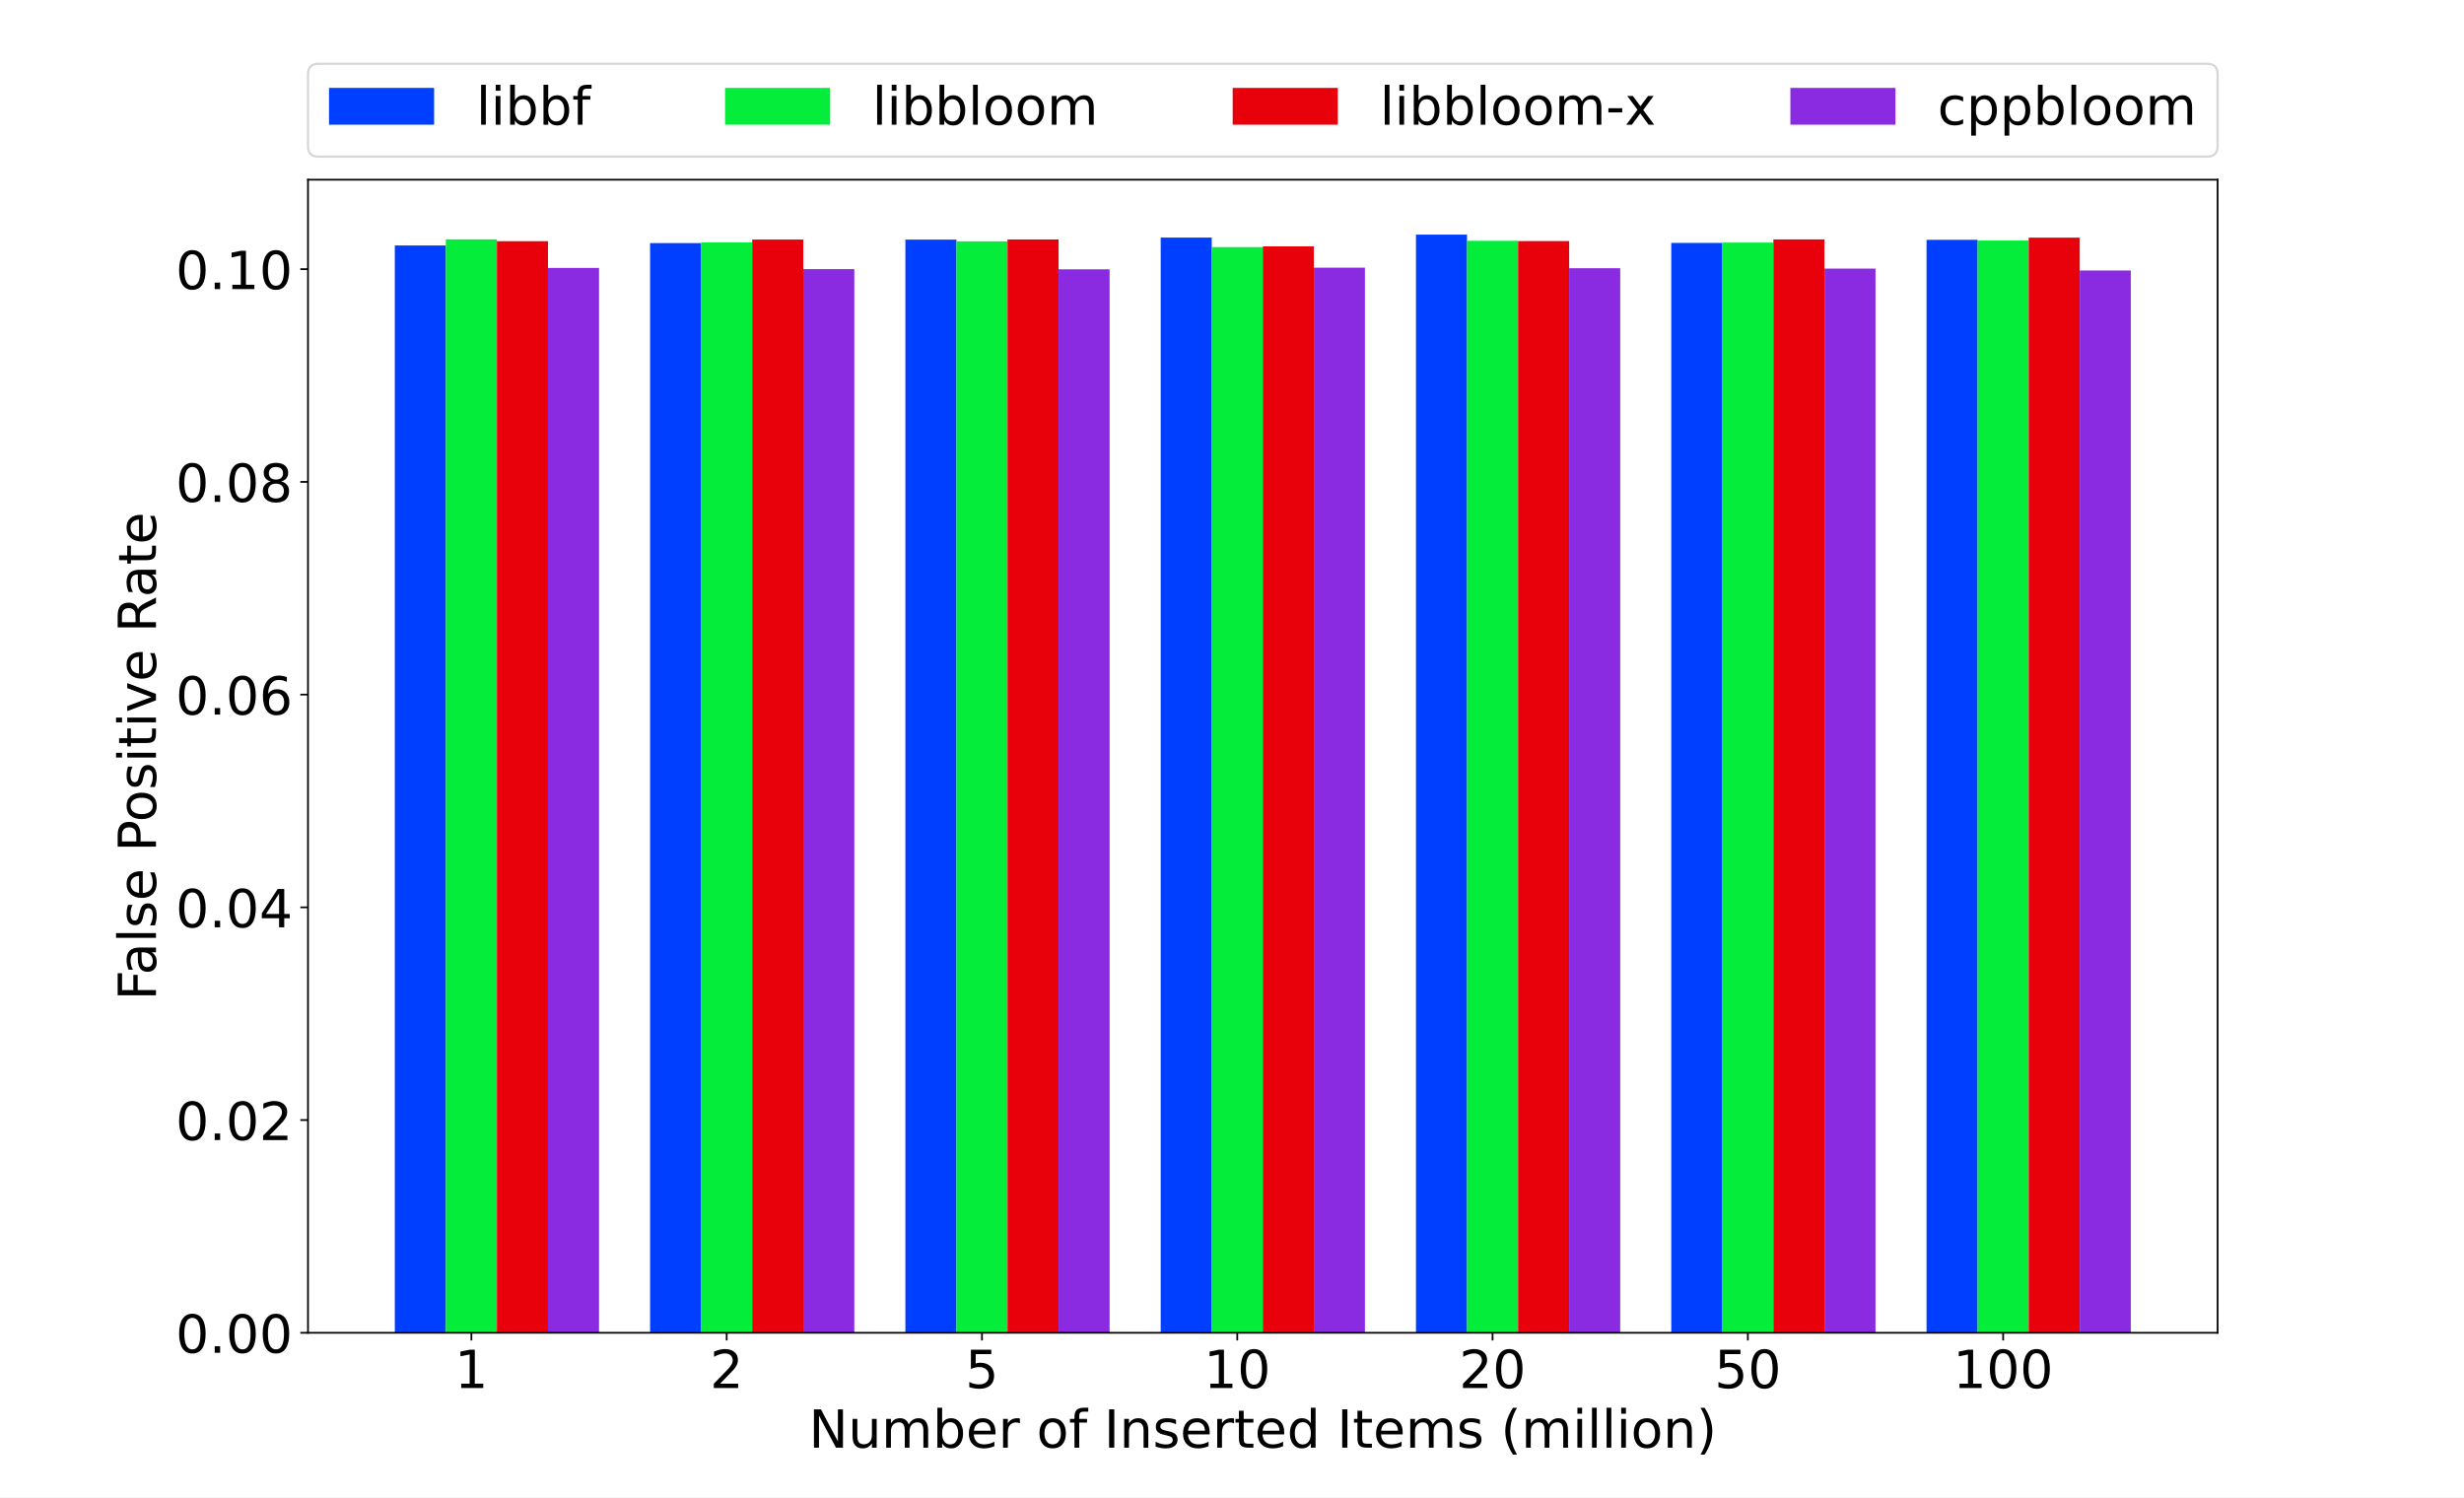
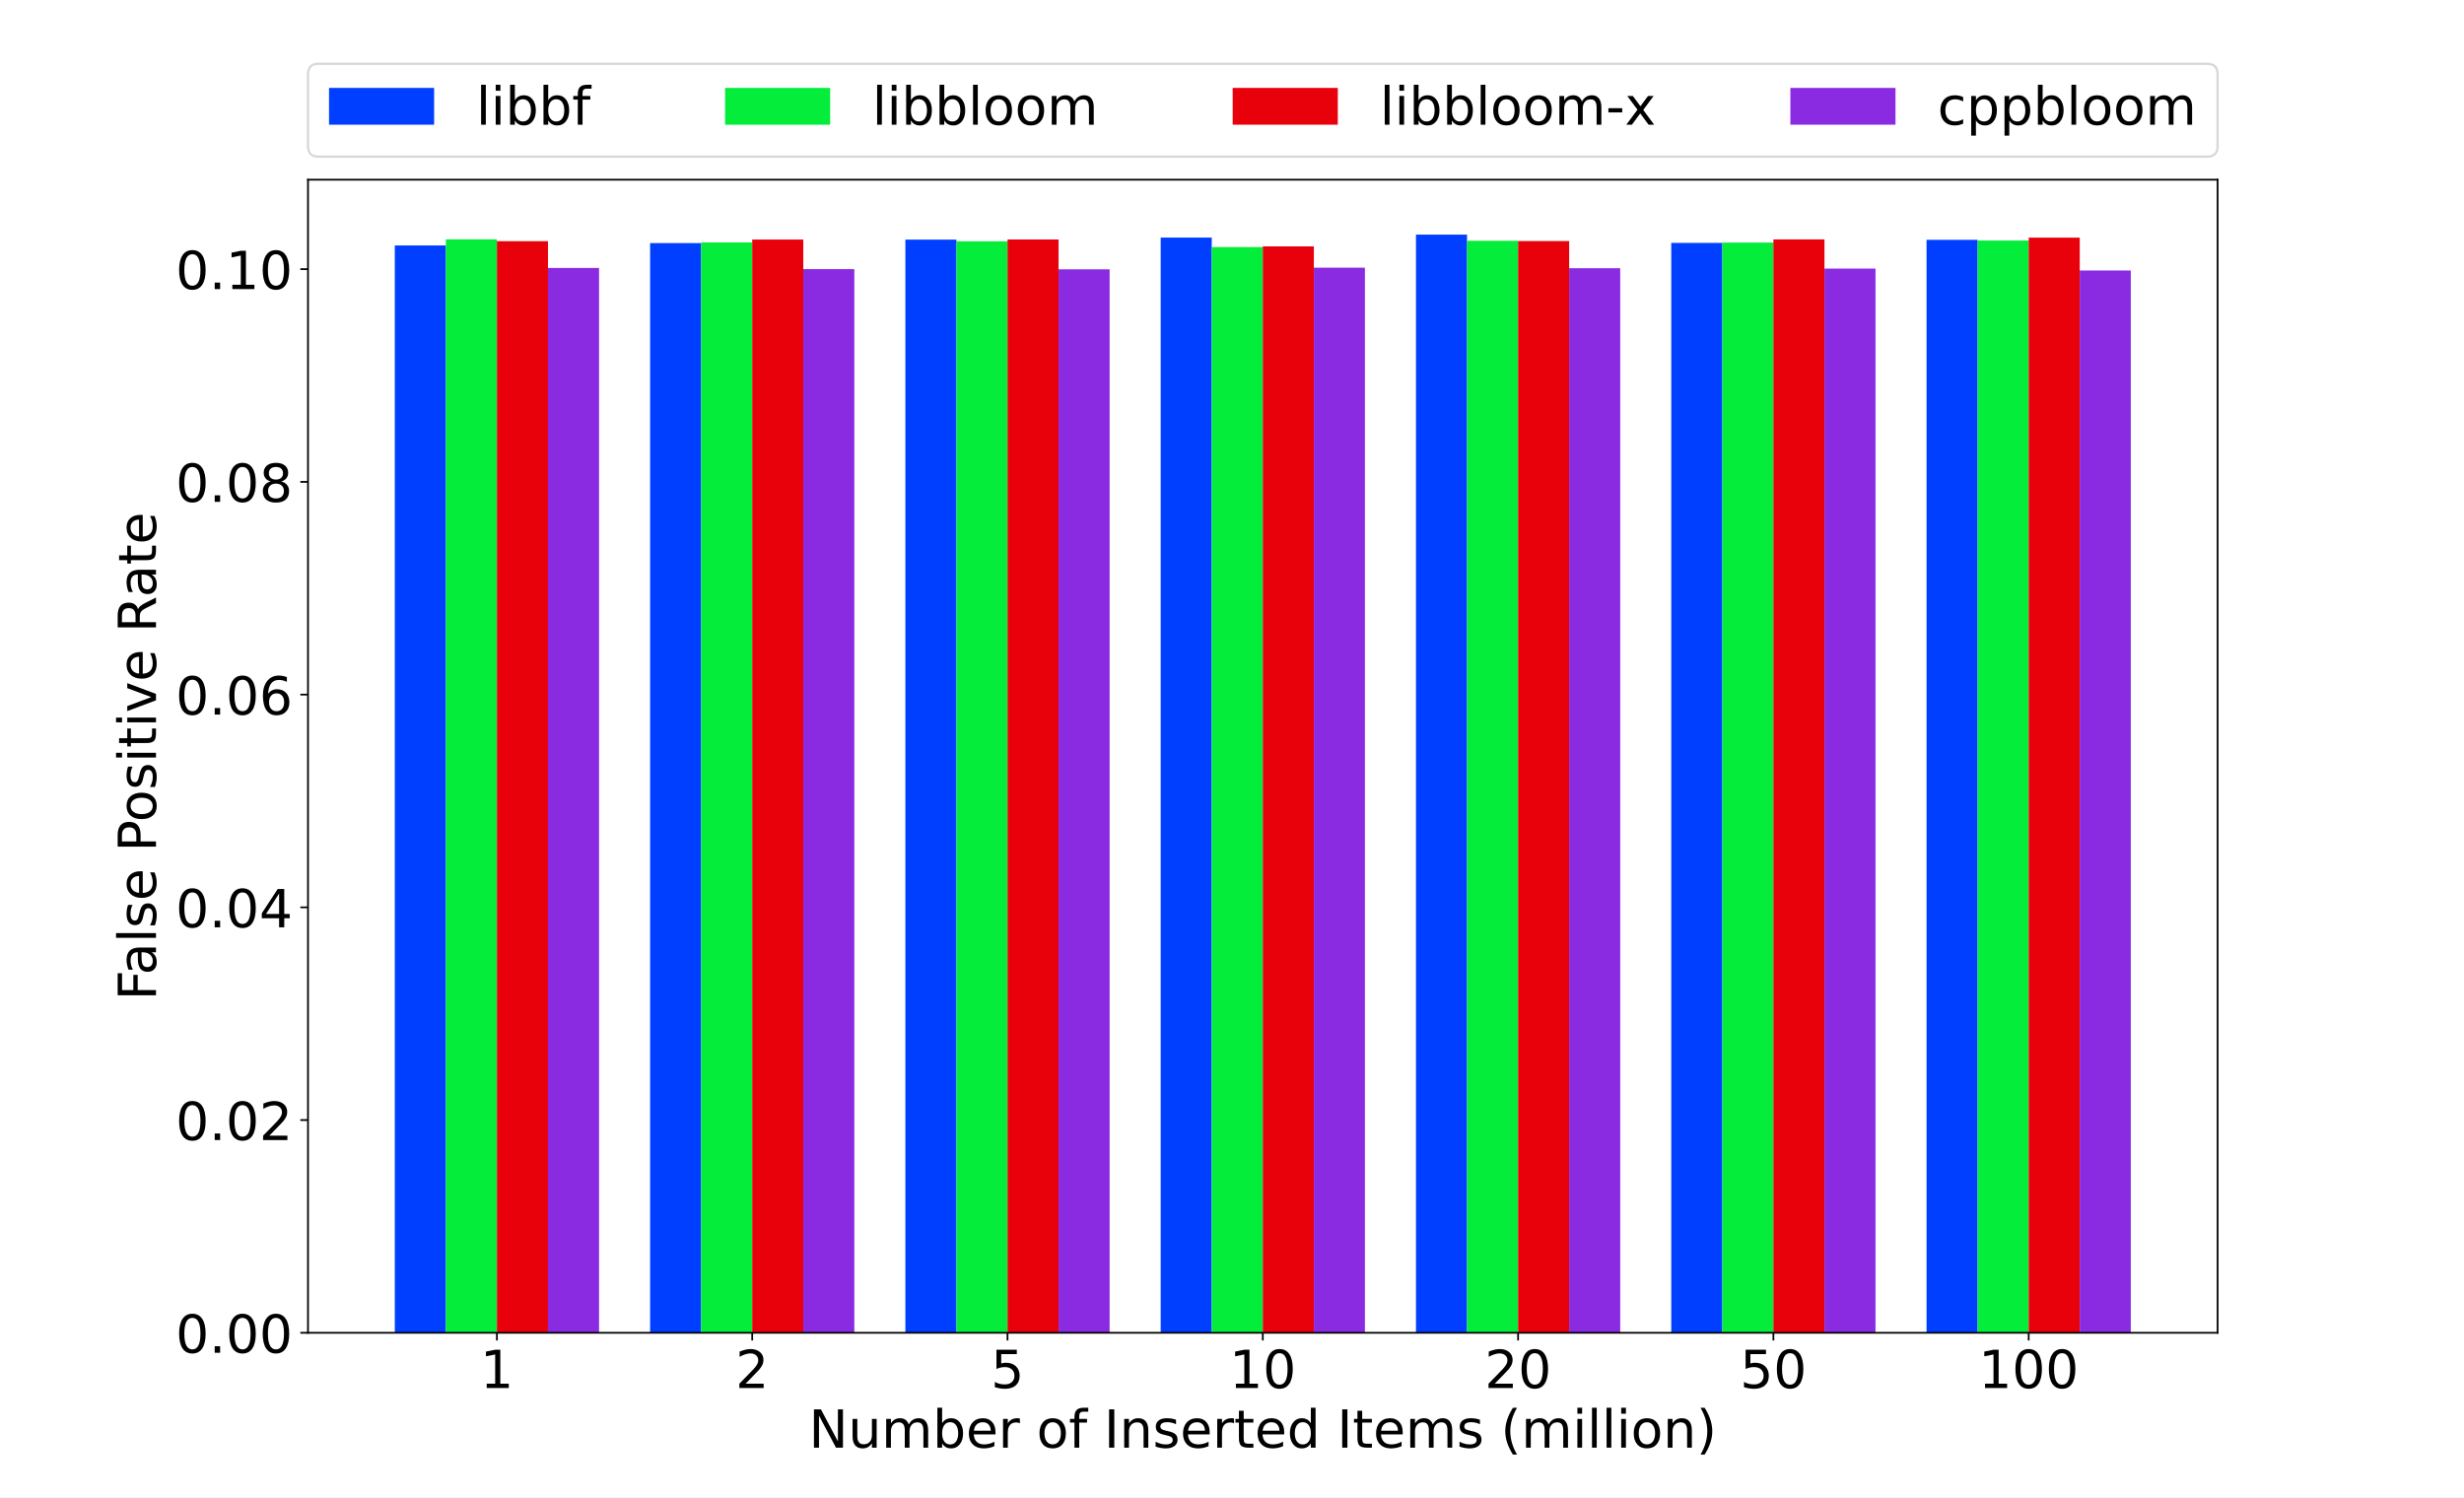
<svg xmlns="http://www.w3.org/2000/svg" xmlns:xlink="http://www.w3.org/1999/xlink" height="684pt" version="1.1" viewBox="0 0 1125.36 684" width="1125.36pt">
  <defs>
    <style type="text/css">
*{stroke-linecap:butt;stroke-linejoin:round;}
  </style>
  </defs>
  <g id="figure_1">
    <g id="patch_1">
      <path d="M 0 684  L 1125.36 684  L 1125.36 0  L 0 0  z " style="fill:#ffffff;" />
    </g>
    <g id="axes_1">
      <g id="patch_2">
        <path d="M 140.67 608.76  L 1012.824 608.76  L 1012.824 82.08  L 140.67 82.08  z " style="fill:#ffffff;" />
      </g>
      <g id="patch_3">
-         <path clip-path="url(#pc86372c5cb)" d="M 180.313 608.76  L 203.633 608.76  L 203.633 112.101  L 180.313 112.101  z " style="fill:#003fff;" />
+         <path clip-path="url(#p9093c6d1d2)" d="M 180.313 608.76  L 203.633 608.76  L 203.633 112.101  L 180.313 112.101  z " style="fill:#003fff;" />
      </g>
      <g id="patch_4">
-         <path clip-path="url(#pc86372c5cb)" d="M 296.911 608.76  L 320.231 608.76  L 320.231 111.027  L 296.911 111.027  z " style="fill:#003fff;" />
+         <path clip-path="url(#p9093c6d1d2)" d="M 296.911 608.76  L 320.231 608.76  L 320.231 111.027  L 296.911 111.027  z " style="fill:#003fff;" />
      </g>
      <g id="patch_5">
-         <path clip-path="url(#pc86372c5cb)" d="M 413.51 608.76  L 436.829 608.76  L 436.829 109.439  L 413.51 109.439  z " style="fill:#003fff;" />
+         <path clip-path="url(#p9093c6d1d2)" d="M 413.51 608.76  L 436.829 608.76  L 436.829 109.439  L 413.51 109.439  z " style="fill:#003fff;" />
      </g>
      <g id="patch_6">
-         <path clip-path="url(#pc86372c5cb)" d="M 530.108 608.76  L 553.427 608.76  L 553.427 108.506  L 530.108 108.506  z " style="fill:#003fff;" />
+         <path clip-path="url(#p9093c6d1d2)" d="M 530.108 608.76  L 553.427 608.76  L 553.427 108.506  L 530.108 108.506  z " style="fill:#003fff;" />
      </g>
      <g id="patch_7">
-         <path clip-path="url(#pc86372c5cb)" d="M 646.706 608.76  L 670.026 608.76  L 670.026 107.16  L 646.706 107.16  z " style="fill:#003fff;" />
+         <path clip-path="url(#p9093c6d1d2)" d="M 646.706 608.76  L 670.026 608.76  L 670.026 107.16  L 646.706 107.16  z " style="fill:#003fff;" />
      </g>
      <g id="patch_8">
-         <path clip-path="url(#pc86372c5cb)" d="M 763.304 608.76  L 786.624 608.76  L 786.624 110.94  L 763.304 110.94  z " style="fill:#003fff;" />
+         <path clip-path="url(#p9093c6d1d2)" d="M 763.304 608.76  L 786.624 608.76  L 786.624 110.94  L 763.304 110.94  z " style="fill:#003fff;" />
      </g>
      <g id="patch_9">
-         <path clip-path="url(#pc86372c5cb)" d="M 879.902 608.76  L 903.222 608.76  L 903.222 109.526  L 879.902 109.526  z " style="fill:#003fff;" />
+         <path clip-path="url(#p9093c6d1d2)" d="M 879.902 608.76  L 903.222 608.76  L 903.222 109.526  L 879.902 109.526  z " style="fill:#003fff;" />
      </g>
      <g id="patch_10">
-         <path clip-path="url(#pc86372c5cb)" d="M 203.633 608.76  L 226.953 608.76  L 226.953 109.336  L 203.633 109.336  z " style="fill:#03ed3a;" />
+         <path clip-path="url(#p9093c6d1d2)" d="M 203.633 608.76  L 226.953 608.76  L 226.953 109.336  L 203.633 109.336  z " style="fill:#03ed3a;" />
      </g>
      <g id="patch_11">
-         <path clip-path="url(#pc86372c5cb)" d="M 320.231 608.76  L 343.551 608.76  L 343.551 110.726  L 320.231 110.726  z " style="fill:#03ed3a;" />
+         <path clip-path="url(#p9093c6d1d2)" d="M 320.231 608.76  L 343.551 608.76  L 343.551 110.726  L 320.231 110.726  z " style="fill:#03ed3a;" />
      </g>
      <g id="patch_12">
-         <path clip-path="url(#pc86372c5cb)" d="M 436.829 608.76  L 460.149 608.76  L 460.149 110.211  L 436.829 110.211  z " style="fill:#03ed3a;" />
+         <path clip-path="url(#p9093c6d1d2)" d="M 436.829 608.76  L 460.149 608.76  L 460.149 110.211  L 436.829 110.211  z " style="fill:#03ed3a;" />
      </g>
      <g id="patch_13">
-         <path clip-path="url(#pc86372c5cb)" d="M 553.427 608.76  L 576.747 608.76  L 576.747 112.864  L 553.427 112.864  z " style="fill:#03ed3a;" />
+         <path clip-path="url(#p9093c6d1d2)" d="M 553.427 608.76  L 576.747 608.76  L 576.747 112.864  L 553.427 112.864  z " style="fill:#03ed3a;" />
      </g>
      <g id="patch_14">
-         <path clip-path="url(#pc86372c5cb)" d="M 670.026 608.76  L 693.345 608.76  L 693.345 109.992  L 670.026 109.992  z " style="fill:#03ed3a;" />
+         <path clip-path="url(#p9093c6d1d2)" d="M 670.026 608.76  L 693.345 608.76  L 693.345 109.992  L 670.026 109.992  z " style="fill:#03ed3a;" />
      </g>
      <g id="patch_15">
-         <path clip-path="url(#pc86372c5cb)" d="M 786.624 608.76  L 809.943 608.76  L 809.943 110.804  L 786.624 110.804  z " style="fill:#03ed3a;" />
+         <path clip-path="url(#p9093c6d1d2)" d="M 786.624 608.76  L 809.943 608.76  L 809.943 110.804  L 786.624 110.804  z " style="fill:#03ed3a;" />
      </g>
      <g id="patch_16">
-         <path clip-path="url(#pc86372c5cb)" d="M 903.222 608.76  L 926.541 608.76  L 926.541 109.871  L 903.222 109.871  z " style="fill:#03ed3a;" />
+         <path clip-path="url(#p9093c6d1d2)" d="M 903.222 608.76  L 926.541 608.76  L 926.541 109.871  L 903.222 109.871  z " style="fill:#03ed3a;" />
      </g>
      <g id="patch_17">
-         <path clip-path="url(#pc86372c5cb)" d="M 226.953 608.76  L 250.272 608.76  L 250.272 110.177  L 226.953 110.177  z " style="fill:#e8000b;" />
+         <path clip-path="url(#p9093c6d1d2)" d="M 226.953 608.76  L 250.272 608.76  L 250.272 110.177  L 226.953 110.177  z " style="fill:#e8000b;" />
      </g>
      <g id="patch_18">
-         <path clip-path="url(#pc86372c5cb)" d="M 343.551 608.76  L 366.87 608.76  L 366.87 109.419  L 343.551 109.419  z " style="fill:#e8000b;" />
+         <path clip-path="url(#p9093c6d1d2)" d="M 343.551 608.76  L 366.87 608.76  L 366.87 109.419  L 343.551 109.419  z " style="fill:#e8000b;" />
      </g>
      <g id="patch_19">
-         <path clip-path="url(#pc86372c5cb)" d="M 460.149 608.76  L 483.468 608.76  L 483.468 109.375  L 460.149 109.375  z " style="fill:#e8000b;" />
+         <path clip-path="url(#p9093c6d1d2)" d="M 460.149 608.76  L 483.468 608.76  L 483.468 109.375  L 460.149 109.375  z " style="fill:#e8000b;" />
      </g>
      <g id="patch_20">
-         <path clip-path="url(#pc86372c5cb)" d="M 576.747 608.76  L 600.067 608.76  L 600.067 112.524  L 576.747 112.524  z " style="fill:#e8000b;" />
+         <path clip-path="url(#p9093c6d1d2)" d="M 576.747 608.76  L 600.067 608.76  L 600.067 112.524  L 576.747 112.524  z " style="fill:#e8000b;" />
      </g>
      <g id="patch_21">
-         <path clip-path="url(#pc86372c5cb)" d="M 693.345 608.76  L 716.665 608.76  L 716.665 110.099  L 693.345 110.099  z " style="fill:#e8000b;" />
+         <path clip-path="url(#p9093c6d1d2)" d="M 693.345 608.76  L 716.665 608.76  L 716.665 110.099  L 693.345 110.099  z " style="fill:#e8000b;" />
      </g>
      <g id="patch_22">
-         <path clip-path="url(#pc86372c5cb)" d="M 809.943 608.76  L 833.263 608.76  L 833.263 109.361  L 809.943 109.361  z " style="fill:#e8000b;" />
+         <path clip-path="url(#p9093c6d1d2)" d="M 809.943 608.76  L 833.263 608.76  L 833.263 109.361  L 809.943 109.361  z " style="fill:#e8000b;" />
      </g>
      <g id="patch_23">
-         <path clip-path="url(#pc86372c5cb)" d="M 926.541 608.76  L 949.861 608.76  L 949.861 108.54  L 926.541 108.54  z " style="fill:#e8000b;" />
+         <path clip-path="url(#p9093c6d1d2)" d="M 926.541 608.76  L 949.861 608.76  L 949.861 108.54  L 926.541 108.54  z " style="fill:#e8000b;" />
      </g>
      <g id="patch_24">
-         <path clip-path="url(#pc86372c5cb)" d="M 250.272 608.76  L 273.592 608.76  L 273.592 122.391  L 250.272 122.391  z " style="fill:#8a2be2;" />
+         <path clip-path="url(#p9093c6d1d2)" d="M 250.272 608.76  L 273.592 608.76  L 273.592 122.391  L 250.272 122.391  z " style="fill:#8a2be2;" />
      </g>
      <g id="patch_25">
-         <path clip-path="url(#pc86372c5cb)" d="M 366.87 608.76  L 390.19 608.76  L 390.19 122.925  L 366.87 122.925  z " style="fill:#8a2be2;" />
+         <path clip-path="url(#p9093c6d1d2)" d="M 366.87 608.76  L 390.19 608.76  L 390.19 122.925  L 366.87 122.925  z " style="fill:#8a2be2;" />
      </g>
      <g id="patch_26">
-         <path clip-path="url(#pc86372c5cb)" d="M 483.468 608.76  L 506.788 608.76  L 506.788 123.022  L 483.468 123.022  z " style="fill:#8a2be2;" />
+         <path clip-path="url(#p9093c6d1d2)" d="M 483.468 608.76  L 506.788 608.76  L 506.788 123.022  L 483.468 123.022  z " style="fill:#8a2be2;" />
      </g>
      <g id="patch_27">
-         <path clip-path="url(#pc86372c5cb)" d="M 600.067 608.76  L 623.386 608.76  L 623.386 122.255  L 600.067 122.255  z " style="fill:#8a2be2;" />
+         <path clip-path="url(#p9093c6d1d2)" d="M 600.067 608.76  L 623.386 608.76  L 623.386 122.255  L 600.067 122.255  z " style="fill:#8a2be2;" />
      </g>
      <g id="patch_28">
-         <path clip-path="url(#pc86372c5cb)" d="M 716.665 608.76  L 739.984 608.76  L 739.984 122.498  L 716.665 122.498  z " style="fill:#8a2be2;" />
+         <path clip-path="url(#p9093c6d1d2)" d="M 716.665 608.76  L 739.984 608.76  L 739.984 122.498  L 716.665 122.498  z " style="fill:#8a2be2;" />
      </g>
      <g id="patch_29">
-         <path clip-path="url(#pc86372c5cb)" d="M 833.263 608.76  L 856.583 608.76  L 856.583 122.677  L 833.263 122.677  z " style="fill:#8a2be2;" />
+         <path clip-path="url(#p9093c6d1d2)" d="M 833.263 608.76  L 856.583 608.76  L 856.583 122.677  L 833.263 122.677  z " style="fill:#8a2be2;" />
      </g>
      <g id="patch_30">
-         <path clip-path="url(#pc86372c5cb)" d="M 949.861 608.76  L 973.181 608.76  L 973.181 123.552  L 949.861 123.552  z " style="fill:#8a2be2;" />
+         <path clip-path="url(#p9093c6d1d2)" d="M 949.861 608.76  L 973.181 608.76  L 973.181 123.552  L 949.861 123.552  z " style="fill:#8a2be2;" />
      </g>
      <g id="matplotlib.axis_1">
        <g id="xtick_1">
          <g id="line2d_1">
            <defs>
-               <path d="M 0 0  L 0 3.5  " id="m240a75d6f0" style="stroke:#000000;stroke-width:0.8;" />
-             </defs>
-             <g>
-               <use style="stroke:#000000;stroke-width:0.8;" x="215.293" xlink:href="#m240a75d6f0" y="608.76" />
+               <path d="M 0 0  L 0 3.5  " id="mf1f0148220" style="stroke:#000000;stroke-width:0.8;" />
+             </defs>
+             <g>
+               <use style="stroke:#000000;stroke-width:0.8;" x="226.953" xlink:href="#mf1f0148220" y="608.76" />
            </g>
          </g>
          <g id="text_1">
            <defs>
              <path d="M 12.406 8.297  L 28.516 8.297  L 28.516 63.922  L 10.984 60.406  L 10.984 69.391  L 28.422 72.906  L 38.281 72.906  L 38.281 8.297  L 54.391 8.297  L 54.391 0  L 12.406 0  z " id="DejaVuSans-49" />
            </defs>
-             <g transform="translate(207.6578 633.9963)scale(0.24 -0.24)">
+             <g transform="translate(219.3176 633.9963)scale(0.24 -0.24)">
              <use xlink:href="#DejaVuSans-49" />
            </g>
          </g>
        </g>
        <g id="xtick_2">
          <g id="line2d_2">
            <g>
-               <use style="stroke:#000000;stroke-width:0.8;" x="331.891" xlink:href="#m240a75d6f0" y="608.76" />
+               <use style="stroke:#000000;stroke-width:0.8;" x="343.551" xlink:href="#mf1f0148220" y="608.76" />
            </g>
          </g>
          <g id="text_2">
            <defs>
              <path d="M 19.188 8.297  L 53.609 8.297  L 53.609 0  L 7.328 0  L 7.328 8.297  Q 12.938 14.109 22.625 23.891  Q 32.328 33.688 34.812 36.531  Q 39.547 41.844 41.422 45.531  Q 43.312 49.219 43.312 52.781  Q 43.312 58.594 39.234 62.25  Q 35.156 65.922 28.609 65.922  Q 23.969 65.922 18.812 64.312  Q 13.672 62.703 7.812 59.422  L 7.812 69.391  Q 13.766 71.781 18.938 73  Q 24.125 74.219 28.422 74.219  Q 39.75 74.219 46.484 68.547  Q 53.219 62.891 53.219 53.422  Q 53.219 48.922 51.531 44.891  Q 49.859 40.875 45.406 35.406  Q 44.188 33.984 37.641 27.219  Q 31.109 20.453 19.188 8.297  z " id="DejaVuSans-50" />
            </defs>
-             <g transform="translate(324.2559 633.9963)scale(0.24 -0.24)">
+             <g transform="translate(335.9157 633.9963)scale(0.24 -0.24)">
              <use xlink:href="#DejaVuSans-50" />
            </g>
          </g>
        </g>
        <g id="xtick_3">
          <g id="line2d_3">
            <g>
-               <use style="stroke:#000000;stroke-width:0.8;" x="448.489" xlink:href="#m240a75d6f0" y="608.76" />
+               <use style="stroke:#000000;stroke-width:0.8;" x="460.149" xlink:href="#mf1f0148220" y="608.76" />
            </g>
          </g>
          <g id="text_3">
            <defs>
              <path d="M 10.797 72.906  L 49.516 72.906  L 49.516 64.594  L 19.828 64.594  L 19.828 46.734  Q 21.969 47.469 24.109 47.828  Q 26.266 48.188 28.422 48.188  Q 40.625 48.188 47.75 41.5  Q 54.891 34.812 54.891 23.391  Q 54.891 11.625 47.562 5.094  Q 40.234 -1.422 26.906 -1.422  Q 22.312 -1.422 17.547 -0.641  Q 12.797 0.141 7.719 1.703  L 7.719 11.625  Q 12.109 9.234 16.797 8.062  Q 21.484 6.891 26.703 6.891  Q 35.156 6.891 40.078 11.328  Q 45.016 15.766 45.016 23.391  Q 45.016 31 40.078 35.438  Q 35.156 39.891 26.703 39.891  Q 22.75 39.891 18.812 39.016  Q 14.891 38.141 10.797 36.281  z " id="DejaVuSans-53" />
            </defs>
-             <g transform="translate(440.8541 633.9963)scale(0.24 -0.24)">
+             <g transform="translate(452.5139 633.9963)scale(0.24 -0.24)">
              <use xlink:href="#DejaVuSans-53" />
            </g>
          </g>
        </g>
        <g id="xtick_4">
          <g id="line2d_4">
            <g>
-               <use style="stroke:#000000;stroke-width:0.8;" x="565.087" xlink:href="#m240a75d6f0" y="608.76" />
+               <use style="stroke:#000000;stroke-width:0.8;" x="576.747" xlink:href="#mf1f0148220" y="608.76" />
            </g>
          </g>
          <g id="text_4">
            <defs>
              <path d="M 31.781 66.406  Q 24.172 66.406 20.328 58.906  Q 16.5 51.422 16.5 36.375  Q 16.5 21.391 20.328 13.891  Q 24.172 6.391 31.781 6.391  Q 39.453 6.391 43.281 13.891  Q 47.125 21.391 47.125 36.375  Q 47.125 51.422 43.281 58.906  Q 39.453 66.406 31.781 66.406  z M 31.781 74.219  Q 44.047 74.219 50.516 64.516  Q 56.984 54.828 56.984 36.375  Q 56.984 17.969 50.516 8.266  Q 44.047 -1.422 31.781 -1.422  Q 19.531 -1.422 13.062 8.266  Q 6.594 17.969 6.594 36.375  Q 6.594 54.828 13.062 64.516  Q 19.531 74.219 31.781 74.219  z " id="DejaVuSans-48" />
            </defs>
-             <g transform="translate(549.8172 633.9963)scale(0.24 -0.24)">
+             <g transform="translate(561.477 633.9963)scale(0.24 -0.24)">
              <use xlink:href="#DejaVuSans-49" />
              <use x="63.623" xlink:href="#DejaVuSans-48" />
            </g>
          </g>
        </g>
        <g id="xtick_5">
          <g id="line2d_5">
            <g>
-               <use style="stroke:#000000;stroke-width:0.8;" x="681.685" xlink:href="#m240a75d6f0" y="608.76" />
+               <use style="stroke:#000000;stroke-width:0.8;" x="693.345" xlink:href="#mf1f0148220" y="608.76" />
            </g>
          </g>
          <g id="text_5">
-             <g transform="translate(666.4153 633.9963)scale(0.24 -0.24)">
+             <g transform="translate(678.0751 633.9963)scale(0.24 -0.24)">
              <use xlink:href="#DejaVuSans-50" />
              <use x="63.623" xlink:href="#DejaVuSans-48" />
            </g>
          </g>
        </g>
        <g id="xtick_6">
          <g id="line2d_6">
            <g>
-               <use style="stroke:#000000;stroke-width:0.8;" x="798.283" xlink:href="#m240a75d6f0" y="608.76" />
+               <use style="stroke:#000000;stroke-width:0.8;" x="809.943" xlink:href="#mf1f0148220" y="608.76" />
            </g>
          </g>
          <g id="text_6">
-             <g transform="translate(783.0134 633.9963)scale(0.24 -0.24)">
+             <g transform="translate(794.6733 633.9963)scale(0.24 -0.24)">
              <use xlink:href="#DejaVuSans-53" />
              <use x="63.623" xlink:href="#DejaVuSans-48" />
            </g>
          </g>
        </g>
        <g id="xtick_7">
          <g id="line2d_7">
            <g>
-               <use style="stroke:#000000;stroke-width:0.8;" x="914.882" xlink:href="#m240a75d6f0" y="608.76" />
+               <use style="stroke:#000000;stroke-width:0.8;" x="926.541" xlink:href="#mf1f0148220" y="608.76" />
            </g>
          </g>
          <g id="text_7">
-             <g transform="translate(891.9766 633.9963)scale(0.24 -0.24)">
+             <g transform="translate(903.6364 633.9963)scale(0.24 -0.24)">
              <use xlink:href="#DejaVuSans-49" />
              <use x="63.623" xlink:href="#DejaVuSans-48" />
              <use x="127.246" xlink:href="#DejaVuSans-48" />
            </g>
          </g>
        </g>
        <g id="text_8">
          <defs>
            <path d="M 9.812 72.906  L 23.094 72.906  L 55.422 11.922  L 55.422 72.906  L 64.984 72.906  L 64.984 0  L 51.703 0  L 19.391 60.984  L 19.391 0  L 9.812 0  z " id="DejaVuSans-78" />
            <path d="M 8.5 21.578  L 8.5 54.688  L 17.484 54.688  L 17.484 21.922  Q 17.484 14.156 20.5 10.266  Q 23.531 6.391 29.594 6.391  Q 36.859 6.391 41.078 11.031  Q 45.312 15.672 45.312 23.688  L 45.312 54.688  L 54.297 54.688  L 54.297 0  L 45.312 0  L 45.312 8.406  Q 42.047 3.422 37.719 1  Q 33.406 -1.422 27.688 -1.422  Q 18.266 -1.422 13.375 4.438  Q 8.5 10.297 8.5 21.578  z M 31.109 56  z " id="DejaVuSans-117" />
            <path d="M 52 44.188  Q 55.375 50.25 60.062 53.125  Q 64.75 56 71.094 56  Q 79.641 56 84.281 50.016  Q 88.922 44.047 88.922 33.016  L 88.922 0  L 79.891 0  L 79.891 32.719  Q 79.891 40.578 77.094 44.375  Q 74.312 48.188 68.609 48.188  Q 61.625 48.188 57.562 43.547  Q 53.516 38.922 53.516 30.906  L 53.516 0  L 44.484 0  L 44.484 32.719  Q 44.484 40.625 41.703 44.406  Q 38.922 48.188 33.109 48.188  Q 26.219 48.188 22.156 43.531  Q 18.109 38.875 18.109 30.906  L 18.109 0  L 9.078 0  L 9.078 54.688  L 18.109 54.688  L 18.109 46.188  Q 21.188 51.219 25.484 53.609  Q 29.781 56 35.688 56  Q 41.656 56 45.828 52.969  Q 50 49.953 52 44.188  z " id="DejaVuSans-109" />
            <path d="M 48.688 27.297  Q 48.688 37.203 44.609 42.844  Q 40.531 48.484 33.406 48.484  Q 26.266 48.484 22.188 42.844  Q 18.109 37.203 18.109 27.297  Q 18.109 17.391 22.188 11.75  Q 26.266 6.109 33.406 6.109  Q 40.531 6.109 44.609 11.75  Q 48.688 17.391 48.688 27.297  z M 18.109 46.391  Q 20.953 51.266 25.266 53.625  Q 29.594 56 35.594 56  Q 45.562 56 51.781 48.094  Q 58.016 40.188 58.016 27.297  Q 58.016 14.406 51.781 6.484  Q 45.562 -1.422 35.594 -1.422  Q 29.594 -1.422 25.266 0.953  Q 20.953 3.328 18.109 8.203  L 18.109 0  L 9.078 0  L 9.078 75.984  L 18.109 75.984  z " id="DejaVuSans-98" />
            <path d="M 56.203 29.594  L 56.203 25.203  L 14.891 25.203  Q 15.484 15.922 20.484 11.062  Q 25.484 6.203 34.422 6.203  Q 39.594 6.203 44.453 7.469  Q 49.312 8.734 54.109 11.281  L 54.109 2.781  Q 49.266 0.734 44.188 -0.344  Q 39.109 -1.422 33.891 -1.422  Q 20.797 -1.422 13.156 6.188  Q 5.516 13.812 5.516 26.812  Q 5.516 40.234 12.766 48.109  Q 20.016 56 32.328 56  Q 43.359 56 49.781 48.891  Q 56.203 41.797 56.203 29.594  z M 47.219 32.234  Q 47.125 39.594 43.094 43.984  Q 39.062 48.391 32.422 48.391  Q 24.906 48.391 20.391 44.141  Q 15.875 39.891 15.188 32.172  z " id="DejaVuSans-101" />
            <path d="M 41.109 46.297  Q 39.594 47.172 37.812 47.578  Q 36.031 48 33.891 48  Q 26.266 48 22.188 43.047  Q 18.109 38.094 18.109 28.812  L 18.109 0  L 9.078 0  L 9.078 54.688  L 18.109 54.688  L 18.109 46.188  Q 20.953 51.172 25.484 53.578  Q 30.031 56 36.531 56  Q 37.453 56 38.578 55.875  Q 39.703 55.766 41.062 55.516  z " id="DejaVuSans-114" />
            <path id="DejaVuSans-32" />
            <path d="M 30.609 48.391  Q 23.391 48.391 19.188 42.75  Q 14.984 37.109 14.984 27.297  Q 14.984 17.484 19.156 11.844  Q 23.344 6.203 30.609 6.203  Q 37.797 6.203 41.984 11.859  Q 46.188 17.531 46.188 27.297  Q 46.188 37.016 41.984 42.703  Q 37.797 48.391 30.609 48.391  z M 30.609 56  Q 42.328 56 49.016 48.375  Q 55.719 40.766 55.719 27.297  Q 55.719 13.875 49.016 6.219  Q 42.328 -1.422 30.609 -1.422  Q 18.844 -1.422 12.172 6.219  Q 5.516 13.875 5.516 27.297  Q 5.516 40.766 12.172 48.375  Q 18.844 56 30.609 56  z " id="DejaVuSans-111" />
            <path d="M 37.109 75.984  L 37.109 68.5  L 28.516 68.5  Q 23.688 68.5 21.797 66.547  Q 19.922 64.594 19.922 59.516  L 19.922 54.688  L 34.719 54.688  L 34.719 47.703  L 19.922 47.703  L 19.922 0  L 10.891 0  L 10.891 47.703  L 2.297 47.703  L 2.297 54.688  L 10.891 54.688  L 10.891 58.5  Q 10.891 67.625 15.141 71.797  Q 19.391 75.984 28.609 75.984  z " id="DejaVuSans-102" />
            <path d="M 9.812 72.906  L 19.672 72.906  L 19.672 0  L 9.812 0  z " id="DejaVuSans-73" />
            <path d="M 54.891 33.016  L 54.891 0  L 45.906 0  L 45.906 32.719  Q 45.906 40.484 42.875 44.328  Q 39.844 48.188 33.797 48.188  Q 26.516 48.188 22.312 43.547  Q 18.109 38.922 18.109 30.906  L 18.109 0  L 9.078 0  L 9.078 54.688  L 18.109 54.688  L 18.109 46.188  Q 21.344 51.125 25.703 53.562  Q 30.078 56 35.797 56  Q 45.219 56 50.047 50.172  Q 54.891 44.344 54.891 33.016  z " id="DejaVuSans-110" />
            <path d="M 44.281 53.078  L 44.281 44.578  Q 40.484 46.531 36.375 47.5  Q 32.281 48.484 27.875 48.484  Q 21.188 48.484 17.844 46.438  Q 14.5 44.391 14.5 40.281  Q 14.5 37.156 16.891 35.375  Q 19.281 33.594 26.516 31.984  L 29.594 31.297  Q 39.156 29.25 43.188 25.516  Q 47.219 21.781 47.219 15.094  Q 47.219 7.469 41.188 3.016  Q 35.156 -1.422 24.609 -1.422  Q 20.219 -1.422 15.453 -0.562  Q 10.688 0.297 5.422 2  L 5.422 11.281  Q 10.406 8.688 15.234 7.391  Q 20.062 6.109 24.812 6.109  Q 31.156 6.109 34.562 8.281  Q 37.984 10.453 37.984 14.406  Q 37.984 18.062 35.516 20.016  Q 33.062 21.969 24.703 23.781  L 21.578 24.516  Q 13.234 26.266 9.516 29.906  Q 5.812 33.547 5.812 39.891  Q 5.812 47.609 11.281 51.797  Q 16.75 56 26.812 56  Q 31.781 56 36.172 55.266  Q 40.578 54.547 44.281 53.078  z " id="DejaVuSans-115" />
            <path d="M 18.312 70.219  L 18.312 54.688  L 36.812 54.688  L 36.812 47.703  L 18.312 47.703  L 18.312 18.016  Q 18.312 11.328 20.141 9.422  Q 21.969 7.516 27.594 7.516  L 36.812 7.516  L 36.812 0  L 27.594 0  Q 17.188 0 13.234 3.875  Q 9.281 7.766 9.281 18.016  L 9.281 47.703  L 2.688 47.703  L 2.688 54.688  L 9.281 54.688  L 9.281 70.219  z " id="DejaVuSans-116" />
            <path d="M 45.406 46.391  L 45.406 75.984  L 54.391 75.984  L 54.391 0  L 45.406 0  L 45.406 8.203  Q 42.578 3.328 38.25 0.953  Q 33.938 -1.422 27.875 -1.422  Q 17.969 -1.422 11.734 6.484  Q 5.516 14.406 5.516 27.297  Q 5.516 40.188 11.734 48.094  Q 17.969 56 27.875 56  Q 33.938 56 38.25 53.625  Q 42.578 51.266 45.406 46.391  z M 14.797 27.297  Q 14.797 17.391 18.875 11.75  Q 22.953 6.109 30.078 6.109  Q 37.203 6.109 41.297 11.75  Q 45.406 17.391 45.406 27.297  Q 45.406 37.203 41.297 42.844  Q 37.203 48.484 30.078 48.484  Q 22.953 48.484 18.875 42.844  Q 14.797 37.203 14.797 27.297  z " id="DejaVuSans-100" />
            <path d="M 31 75.875  Q 24.469 64.656 21.281 53.656  Q 18.109 42.672 18.109 31.391  Q 18.109 20.125 21.312 9.062  Q 24.516 -2 31 -13.188  L 23.188 -13.188  Q 15.875 -1.703 12.234 9.375  Q 8.594 20.453 8.594 31.391  Q 8.594 42.281 12.203 53.312  Q 15.828 64.359 23.188 75.875  z " id="DejaVuSans-40" />
            <path d="M 9.422 54.688  L 18.406 54.688  L 18.406 0  L 9.422 0  z M 9.422 75.984  L 18.406 75.984  L 18.406 64.594  L 9.422 64.594  z " id="DejaVuSans-105" />
            <path d="M 9.422 75.984  L 18.406 75.984  L 18.406 0  L 9.422 0  z " id="DejaVuSans-108" />
            <path d="M 8.016 75.875  L 15.828 75.875  Q 23.141 64.359 26.781 53.312  Q 30.422 42.281 30.422 31.391  Q 30.422 20.453 26.781 9.375  Q 23.141 -1.703 15.828 -13.188  L 8.016 -13.188  Q 14.5 -2 17.703 9.062  Q 20.906 20.125 20.906 31.391  Q 20.906 42.672 17.703 53.656  Q 14.5 64.656 8.016 75.875  z " id="DejaVuSans-41" />
          </defs>
          <g transform="translate(369.3964 661.2237)scale(0.24 -0.24)">
            <use xlink:href="#DejaVuSans-78" />
            <use x="74.805" xlink:href="#DejaVuSans-117" />
            <use x="138.184" xlink:href="#DejaVuSans-109" />
            <use x="235.596" xlink:href="#DejaVuSans-98" />
            <use x="299.072" xlink:href="#DejaVuSans-101" />
            <use x="360.596" xlink:href="#DejaVuSans-114" />
            <use x="401.709" xlink:href="#DejaVuSans-32" />
            <use x="433.496" xlink:href="#DejaVuSans-111" />
            <use x="494.678" xlink:href="#DejaVuSans-102" />
            <use x="529.883" xlink:href="#DejaVuSans-32" />
            <use x="561.67" xlink:href="#DejaVuSans-73" />
            <use x="591.162" xlink:href="#DejaVuSans-110" />
            <use x="654.541" xlink:href="#DejaVuSans-115" />
            <use x="706.641" xlink:href="#DejaVuSans-101" />
            <use x="768.164" xlink:href="#DejaVuSans-114" />
            <use x="809.277" xlink:href="#DejaVuSans-116" />
            <use x="848.486" xlink:href="#DejaVuSans-101" />
            <use x="910.01" xlink:href="#DejaVuSans-100" />
            <use x="973.486" xlink:href="#DejaVuSans-32" />
            <use x="1005.273" xlink:href="#DejaVuSans-73" />
            <use x="1034.766" xlink:href="#DejaVuSans-116" />
            <use x="1073.975" xlink:href="#DejaVuSans-101" />
            <use x="1135.498" xlink:href="#DejaVuSans-109" />
            <use x="1232.91" xlink:href="#DejaVuSans-115" />
            <use x="1285.01" xlink:href="#DejaVuSans-32" />
            <use x="1316.797" xlink:href="#DejaVuSans-40" />
            <use x="1355.811" xlink:href="#DejaVuSans-109" />
            <use x="1453.223" xlink:href="#DejaVuSans-105" />
            <use x="1481.006" xlink:href="#DejaVuSans-108" />
            <use x="1508.789" xlink:href="#DejaVuSans-108" />
            <use x="1536.572" xlink:href="#DejaVuSans-105" />
            <use x="1564.355" xlink:href="#DejaVuSans-111" />
            <use x="1625.537" xlink:href="#DejaVuSans-110" />
            <use x="1688.916" xlink:href="#DejaVuSans-41" />
          </g>
        </g>
      </g>
      <g id="matplotlib.axis_2">
        <g id="ytick_1">
          <g id="line2d_8">
            <defs>
-               <path d="M 0 0  L -3.5 0  " id="m6aad46e3d1" style="stroke:#000000;stroke-width:0.8;" />
-             </defs>
-             <g>
-               <use style="stroke:#000000;stroke-width:0.8;" x="140.67" xlink:href="#m6aad46e3d1" y="608.76" />
+               <path d="M 0 0  L -3.5 0  " id="me7d8c3a794" style="stroke:#000000;stroke-width:0.8;" />
+             </defs>
+             <g>
+               <use style="stroke:#000000;stroke-width:0.8;" x="140.67" xlink:href="#me7d8c3a794" y="608.76" />
            </g>
          </g>
          <g id="text_9">
            <defs>
              <path d="M 10.688 12.406  L 21 12.406  L 21 0  L 10.688 0  z " id="DejaVuSans-46" />
            </defs>
            <g transform="translate(80.2325 617.8781)scale(0.24 -0.24)">
              <use xlink:href="#DejaVuSans-48" />
              <use x="63.623" xlink:href="#DejaVuSans-46" />
              <use x="95.41" xlink:href="#DejaVuSans-48" />
              <use x="159.033" xlink:href="#DejaVuSans-48" />
            </g>
          </g>
        </g>
        <g id="ytick_2">
          <g id="line2d_9">
            <g>
-               <use style="stroke:#000000;stroke-width:0.8;" x="140.67" xlink:href="#m6aad46e3d1" y="511.595" />
+               <use style="stroke:#000000;stroke-width:0.8;" x="140.67" xlink:href="#me7d8c3a794" y="511.595" />
            </g>
          </g>
          <g id="text_10">
            <g transform="translate(80.2325 520.7131)scale(0.24 -0.24)">
              <use xlink:href="#DejaVuSans-48" />
              <use x="63.623" xlink:href="#DejaVuSans-46" />
              <use x="95.41" xlink:href="#DejaVuSans-48" />
              <use x="159.033" xlink:href="#DejaVuSans-50" />
            </g>
          </g>
        </g>
        <g id="ytick_3">
          <g id="line2d_10">
            <g>
-               <use style="stroke:#000000;stroke-width:0.8;" x="140.67" xlink:href="#m6aad46e3d1" y="414.43" />
+               <use style="stroke:#000000;stroke-width:0.8;" x="140.67" xlink:href="#me7d8c3a794" y="414.43" />
            </g>
          </g>
          <g id="text_11">
            <defs>
              <path d="M 37.797 64.312  L 12.891 25.391  L 37.797 25.391  z M 35.203 72.906  L 47.609 72.906  L 47.609 25.391  L 58.016 25.391  L 58.016 17.188  L 47.609 17.188  L 47.609 0  L 37.797 0  L 37.797 17.188  L 4.891 17.188  L 4.891 26.703  z " id="DejaVuSans-52" />
            </defs>
            <g transform="translate(80.2325 423.548)scale(0.24 -0.24)">
              <use xlink:href="#DejaVuSans-48" />
              <use x="63.623" xlink:href="#DejaVuSans-46" />
              <use x="95.41" xlink:href="#DejaVuSans-48" />
              <use x="159.033" xlink:href="#DejaVuSans-52" />
            </g>
          </g>
        </g>
        <g id="ytick_4">
          <g id="line2d_11">
            <g>
-               <use style="stroke:#000000;stroke-width:0.8;" x="140.67" xlink:href="#m6aad46e3d1" y="317.265" />
+               <use style="stroke:#000000;stroke-width:0.8;" x="140.67" xlink:href="#me7d8c3a794" y="317.265" />
            </g>
          </g>
          <g id="text_12">
            <defs>
              <path d="M 33.016 40.375  Q 26.375 40.375 22.484 35.828  Q 18.609 31.297 18.609 23.391  Q 18.609 15.531 22.484 10.953  Q 26.375 6.391 33.016 6.391  Q 39.656 6.391 43.531 10.953  Q 47.406 15.531 47.406 23.391  Q 47.406 31.297 43.531 35.828  Q 39.656 40.375 33.016 40.375  z M 52.594 71.297  L 52.594 62.312  Q 48.875 64.062 45.094 64.984  Q 41.312 65.922 37.594 65.922  Q 27.828 65.922 22.672 59.328  Q 17.531 52.734 16.797 39.406  Q 19.672 43.656 24.016 45.922  Q 28.375 48.188 33.594 48.188  Q 44.578 48.188 50.953 41.516  Q 57.328 34.859 57.328 23.391  Q 57.328 12.156 50.688 5.359  Q 44.047 -1.422 33.016 -1.422  Q 20.359 -1.422 13.672 8.266  Q 6.984 17.969 6.984 36.375  Q 6.984 53.656 15.188 63.938  Q 23.391 74.219 37.203 74.219  Q 40.922 74.219 44.703 73.484  Q 48.484 72.75 52.594 71.297  z " id="DejaVuSans-54" />
            </defs>
            <g transform="translate(80.2325 326.383)scale(0.24 -0.24)">
              <use xlink:href="#DejaVuSans-48" />
              <use x="63.623" xlink:href="#DejaVuSans-46" />
              <use x="95.41" xlink:href="#DejaVuSans-48" />
              <use x="159.033" xlink:href="#DejaVuSans-54" />
            </g>
          </g>
        </g>
        <g id="ytick_5">
          <g id="line2d_12">
            <g>
-               <use style="stroke:#000000;stroke-width:0.8;" x="140.67" xlink:href="#m6aad46e3d1" y="220.1" />
+               <use style="stroke:#000000;stroke-width:0.8;" x="140.67" xlink:href="#me7d8c3a794" y="220.1" />
            </g>
          </g>
          <g id="text_13">
            <defs>
              <path d="M 31.781 34.625  Q 24.75 34.625 20.719 30.859  Q 16.703 27.094 16.703 20.516  Q 16.703 13.922 20.719 10.156  Q 24.75 6.391 31.781 6.391  Q 38.812 6.391 42.859 10.172  Q 46.922 13.969 46.922 20.516  Q 46.922 27.094 42.891 30.859  Q 38.875 34.625 31.781 34.625  z M 21.922 38.812  Q 15.578 40.375 12.031 44.719  Q 8.5 49.078 8.5 55.328  Q 8.5 64.062 14.719 69.141  Q 20.953 74.219 31.781 74.219  Q 42.672 74.219 48.875 69.141  Q 55.078 64.062 55.078 55.328  Q 55.078 49.078 51.531 44.719  Q 48 40.375 41.703 38.812  Q 48.828 37.156 52.797 32.312  Q 56.781 27.484 56.781 20.516  Q 56.781 9.906 50.312 4.234  Q 43.844 -1.422 31.781 -1.422  Q 19.734 -1.422 13.25 4.234  Q 6.781 9.906 6.781 20.516  Q 6.781 27.484 10.781 32.312  Q 14.797 37.156 21.922 38.812  z M 18.312 54.391  Q 18.312 48.734 21.844 45.562  Q 25.391 42.391 31.781 42.391  Q 38.141 42.391 41.719 45.562  Q 45.312 48.734 45.312 54.391  Q 45.312 60.062 41.719 63.234  Q 38.141 66.406 31.781 66.406  Q 25.391 66.406 21.844 63.234  Q 18.312 60.062 18.312 54.391  z " id="DejaVuSans-56" />
            </defs>
            <g transform="translate(80.2325 229.2179)scale(0.24 -0.24)">
              <use xlink:href="#DejaVuSans-48" />
              <use x="63.623" xlink:href="#DejaVuSans-46" />
              <use x="95.41" xlink:href="#DejaVuSans-48" />
              <use x="159.033" xlink:href="#DejaVuSans-56" />
            </g>
          </g>
        </g>
        <g id="ytick_6">
          <g id="line2d_13">
            <g>
-               <use style="stroke:#000000;stroke-width:0.8;" x="140.67" xlink:href="#m6aad46e3d1" y="122.935" />
+               <use style="stroke:#000000;stroke-width:0.8;" x="140.67" xlink:href="#me7d8c3a794" y="122.935" />
            </g>
          </g>
          <g id="text_14">
            <g transform="translate(80.2325 132.0529)scale(0.24 -0.24)">
              <use xlink:href="#DejaVuSans-48" />
              <use x="63.623" xlink:href="#DejaVuSans-46" />
              <use x="95.41" xlink:href="#DejaVuSans-49" />
              <use x="159.033" xlink:href="#DejaVuSans-48" />
            </g>
          </g>
        </g>
        <g id="text_15">
          <defs>
            <path d="M 9.812 72.906  L 51.703 72.906  L 51.703 64.594  L 19.672 64.594  L 19.672 43.109  L 48.578 43.109  L 48.578 34.812  L 19.672 34.812  L 19.672 0  L 9.812 0  z " id="DejaVuSans-70" />
            <path d="M 34.281 27.484  Q 23.391 27.484 19.188 25  Q 14.984 22.516 14.984 16.5  Q 14.984 11.719 18.141 8.906  Q 21.297 6.109 26.703 6.109  Q 34.188 6.109 38.703 11.406  Q 43.219 16.703 43.219 25.484  L 43.219 27.484  z M 52.203 31.203  L 52.203 0  L 43.219 0  L 43.219 8.297  Q 40.141 3.328 35.547 0.953  Q 30.953 -1.422 24.312 -1.422  Q 15.922 -1.422 10.953 3.297  Q 6 8.016 6 15.922  Q 6 25.141 12.172 29.828  Q 18.359 34.516 30.609 34.516  L 43.219 34.516  L 43.219 35.406  Q 43.219 41.609 39.141 45  Q 35.062 48.391 27.688 48.391  Q 23 48.391 18.547 47.266  Q 14.109 46.141 10.016 43.891  L 10.016 52.203  Q 14.938 54.109 19.578 55.047  Q 24.219 56 28.609 56  Q 40.484 56 46.344 49.844  Q 52.203 43.703 52.203 31.203  z " id="DejaVuSans-97" />
            <path d="M 19.672 64.797  L 19.672 37.406  L 32.078 37.406  Q 38.969 37.406 42.719 40.969  Q 46.484 44.531 46.484 51.125  Q 46.484 57.672 42.719 61.234  Q 38.969 64.797 32.078 64.797  z M 9.812 72.906  L 32.078 72.906  Q 44.344 72.906 50.609 67.359  Q 56.891 61.812 56.891 51.125  Q 56.891 40.328 50.609 34.812  Q 44.344 29.297 32.078 29.297  L 19.672 29.297  L 19.672 0  L 9.812 0  z " id="DejaVuSans-80" />
            <path d="M 2.984 54.688  L 12.5 54.688  L 29.594 8.797  L 46.688 54.688  L 56.203 54.688  L 35.688 0  L 23.484 0  z " id="DejaVuSans-118" />
            <path d="M 44.391 34.188  Q 47.562 33.109 50.562 29.594  Q 53.562 26.078 56.594 19.922  L 66.609 0  L 56 0  L 46.688 18.703  Q 43.062 26.031 39.672 28.422  Q 36.281 30.812 30.422 30.812  L 19.672 30.812  L 19.672 0  L 9.812 0  L 9.812 72.906  L 32.078 72.906  Q 44.578 72.906 50.734 67.672  Q 56.891 62.453 56.891 51.906  Q 56.891 45.016 53.688 40.469  Q 50.484 35.938 44.391 34.188  z M 19.672 64.797  L 19.672 38.922  L 32.078 38.922  Q 39.203 38.922 42.844 42.219  Q 46.484 45.516 46.484 51.906  Q 46.484 58.297 42.844 61.547  Q 39.203 64.797 32.078 64.797  z " id="DejaVuSans-82" />
          </defs>
          <g transform="translate(71.24125 456.9394)rotate(-90)scale(0.24 -0.24)">
            <use xlink:href="#DejaVuSans-70" />
            <use x="48.395" xlink:href="#DejaVuSans-97" />
            <use x="109.674" xlink:href="#DejaVuSans-108" />
            <use x="137.457" xlink:href="#DejaVuSans-115" />
            <use x="189.557" xlink:href="#DejaVuSans-101" />
            <use x="251.08" xlink:href="#DejaVuSans-32" />
            <use x="282.867" xlink:href="#DejaVuSans-80" />
            <use x="339.545" xlink:href="#DejaVuSans-111" />
            <use x="400.727" xlink:href="#DejaVuSans-115" />
            <use x="452.826" xlink:href="#DejaVuSans-105" />
            <use x="480.609" xlink:href="#DejaVuSans-116" />
            <use x="519.818" xlink:href="#DejaVuSans-105" />
            <use x="547.602" xlink:href="#DejaVuSans-118" />
            <use x="606.781" xlink:href="#DejaVuSans-101" />
            <use x="668.305" xlink:href="#DejaVuSans-32" />
            <use x="700.092" xlink:href="#DejaVuSans-82" />
            <use x="767.324" xlink:href="#DejaVuSans-97" />
            <use x="828.604" xlink:href="#DejaVuSans-116" />
            <use x="867.812" xlink:href="#DejaVuSans-101" />
          </g>
        </g>
      </g>
      <g id="patch_31">
        <path d="M 140.67 608.76  L 140.67 82.08  " style="fill:none;stroke:#000000;stroke-linecap:square;stroke-linejoin:miter;stroke-width:0.8;" />
      </g>
      <g id="patch_32">
        <path d="M 1012.824 608.76  L 1012.824 82.08  " style="fill:none;stroke:#000000;stroke-linecap:square;stroke-linejoin:miter;stroke-width:0.8;" />
      </g>
      <g id="patch_33">
        <path d="M 140.67 608.76  L 1012.824 608.76  " style="fill:none;stroke:#000000;stroke-linecap:square;stroke-linejoin:miter;stroke-width:0.8;" />
      </g>
      <g id="patch_34">
        <path d="M 140.67 82.08  L 1012.824 82.08  " style="fill:none;stroke:#000000;stroke-linecap:square;stroke-linejoin:miter;stroke-width:0.8;" />
      </g>
      <g id="legend_1">
        <g id="patch_35">
          <path d="M 145.47 71.546  L 1008.024 71.546  Q 1012.824 71.546 1012.824 66.746  L 1012.824 33.919  Q 1012.824 29.119 1008.024 29.119  L 145.47 29.119  Q 140.67 29.119 140.67 33.919  L 140.67 66.746  Q 140.67 71.546 145.47 71.546  z " style="fill:#ffffff;opacity:0.8;stroke:#cccccc;stroke-linejoin:miter;" />
        </g>
        <g id="patch_36">
          <path d="M 150.27 56.955  L 198.27 56.955  L 198.27 40.155  L 150.27 40.155  z " style="fill:#003fff;" />
        </g>
        <g id="text_16">
          <g transform="translate(217.47 56.95515)scale(0.24 -0.24)">
            <use xlink:href="#DejaVuSans-108" />
            <use x="27.783" xlink:href="#DejaVuSans-105" />
            <use x="55.566" xlink:href="#DejaVuSans-98" />
            <use x="119.043" xlink:href="#DejaVuSans-98" />
            <use x="182.52" xlink:href="#DejaVuSans-102" />
          </g>
        </g>
        <g id="patch_37">
          <path d="M 331.149 56.955  L 379.149 56.955  L 379.149 40.155  L 331.149 40.155  z " style="fill:#03ed3a;" />
        </g>
        <g id="text_17">
          <g transform="translate(398.3492 56.95515)scale(0.24 -0.24)">
            <use xlink:href="#DejaVuSans-108" />
            <use x="27.783" xlink:href="#DejaVuSans-105" />
            <use x="55.566" xlink:href="#DejaVuSans-98" />
            <use x="119.043" xlink:href="#DejaVuSans-98" />
            <use x="182.52" xlink:href="#DejaVuSans-108" />
            <use x="210.303" xlink:href="#DejaVuSans-111" />
            <use x="271.484" xlink:href="#DejaVuSans-111" />
            <use x="332.666" xlink:href="#DejaVuSans-109" />
          </g>
        </g>
        <g id="patch_38">
          <path d="M 562.995 56.955  L 610.995 56.955  L 610.995 40.155  L 562.995 40.155  z " style="fill:#e8000b;" />
        </g>
        <g id="text_18">
          <defs>
            <path d="M 4.891 31.391  L 31.203 31.391  L 31.203 23.391  L 4.891 23.391  z " id="DejaVuSans-45" />
            <path d="M 54.891 54.688  L 35.109 28.078  L 55.906 0  L 45.312 0  L 29.391 21.484  L 13.484 0  L 2.875 0  L 24.125 28.609  L 4.688 54.688  L 15.281 54.688  L 29.781 35.203  L 44.281 54.688  z " id="DejaVuSans-120" />
          </defs>
          <g transform="translate(630.1947 56.95515)scale(0.24 -0.24)">
            <use xlink:href="#DejaVuSans-108" />
            <use x="27.783" xlink:href="#DejaVuSans-105" />
            <use x="55.566" xlink:href="#DejaVuSans-98" />
            <use x="119.043" xlink:href="#DejaVuSans-98" />
            <use x="182.52" xlink:href="#DejaVuSans-108" />
            <use x="210.303" xlink:href="#DejaVuSans-111" />
            <use x="271.484" xlink:href="#DejaVuSans-111" />
            <use x="332.666" xlink:href="#DejaVuSans-109" />
            <use x="430.078" xlink:href="#DejaVuSans-45" />
            <use x="466.162" xlink:href="#DejaVuSans-120" />
          </g>
        </g>
        <g id="patch_39">
          <path d="M 817.704 56.955  L 865.704 56.955  L 865.704 40.155  L 817.704 40.155  z " style="fill:#8a2be2;" />
        </g>
        <g id="text_19">
          <defs>
            <path d="M 48.781 52.594  L 48.781 44.188  Q 44.969 46.297 41.141 47.344  Q 37.312 48.391 33.406 48.391  Q 24.656 48.391 19.812 42.844  Q 14.984 37.312 14.984 27.297  Q 14.984 17.281 19.812 11.734  Q 24.656 6.203 33.406 6.203  Q 37.312 6.203 41.141 7.25  Q 44.969 8.297 48.781 10.406  L 48.781 2.094  Q 45.016 0.344 40.984 -0.531  Q 36.969 -1.422 32.422 -1.422  Q 20.062 -1.422 12.781 6.344  Q 5.516 14.109 5.516 27.297  Q 5.516 40.672 12.859 48.328  Q 20.219 56 33.016 56  Q 37.156 56 41.109 55.141  Q 45.062 54.297 48.781 52.594  z " id="DejaVuSans-99" />
            <path d="M 18.109 8.203  L 18.109 -20.797  L 9.078 -20.797  L 9.078 54.688  L 18.109 54.688  L 18.109 46.391  Q 20.953 51.266 25.266 53.625  Q 29.594 56 35.594 56  Q 45.562 56 51.781 48.094  Q 58.016 40.188 58.016 27.297  Q 58.016 14.406 51.781 6.484  Q 45.562 -1.422 35.594 -1.422  Q 29.594 -1.422 25.266 0.953  Q 20.953 3.328 18.109 8.203  z M 48.688 27.297  Q 48.688 37.203 44.609 42.844  Q 40.531 48.484 33.406 48.484  Q 26.266 48.484 22.188 42.844  Q 18.109 37.203 18.109 27.297  Q 18.109 17.391 22.188 11.75  Q 26.266 6.109 33.406 6.109  Q 40.531 6.109 44.609 11.75  Q 48.688 17.391 48.688 27.297  z " id="DejaVuSans-112" />
          </defs>
          <g transform="translate(884.904 56.95515)scale(0.24 -0.24)">
            <use xlink:href="#DejaVuSans-99" />
            <use x="54.98" xlink:href="#DejaVuSans-112" />
            <use x="118.457" xlink:href="#DejaVuSans-112" />
            <use x="181.934" xlink:href="#DejaVuSans-98" />
            <use x="245.41" xlink:href="#DejaVuSans-108" />
            <use x="273.193" xlink:href="#DejaVuSans-111" />
            <use x="334.375" xlink:href="#DejaVuSans-111" />
            <use x="395.557" xlink:href="#DejaVuSans-109" />
          </g>
        </g>
      </g>
    </g>
  </g>
  <defs>
-     <clipPath id="pc86372c5cb">
+     <clipPath id="p9093c6d1d2">
      <rect height="526.68" width="872.154" x="140.67" y="82.08" />
    </clipPath>
  </defs>
</svg>
